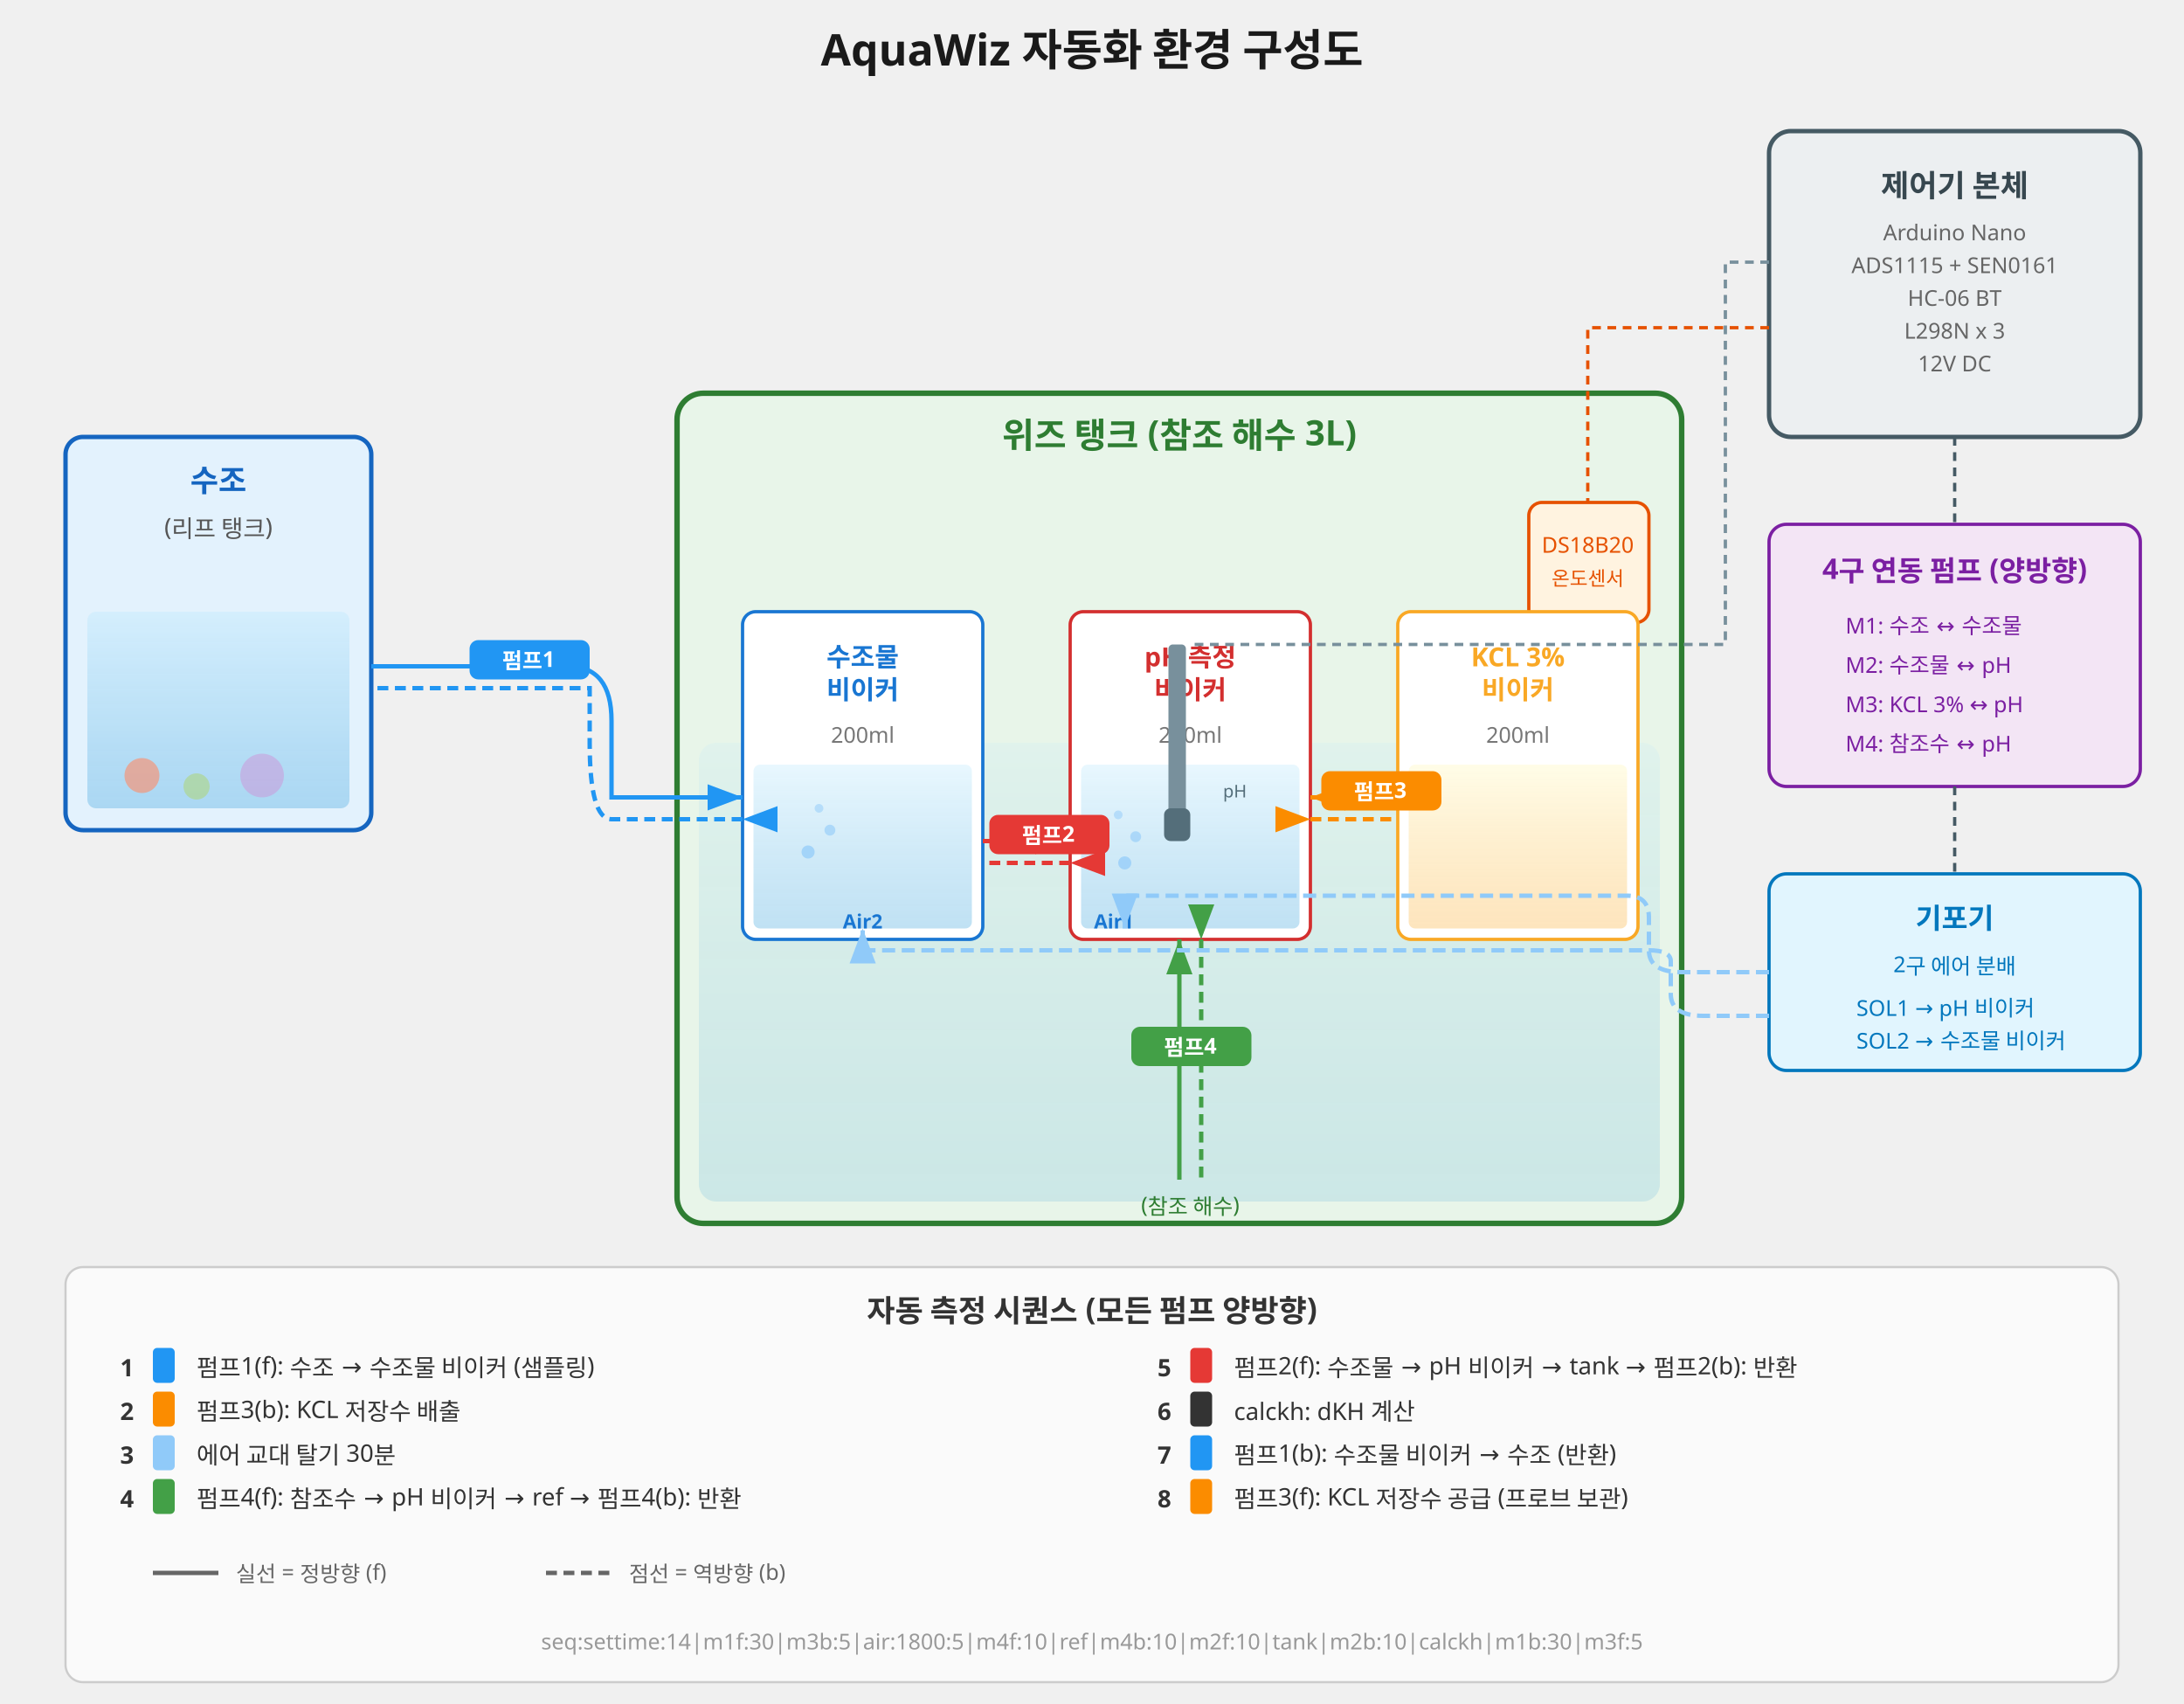
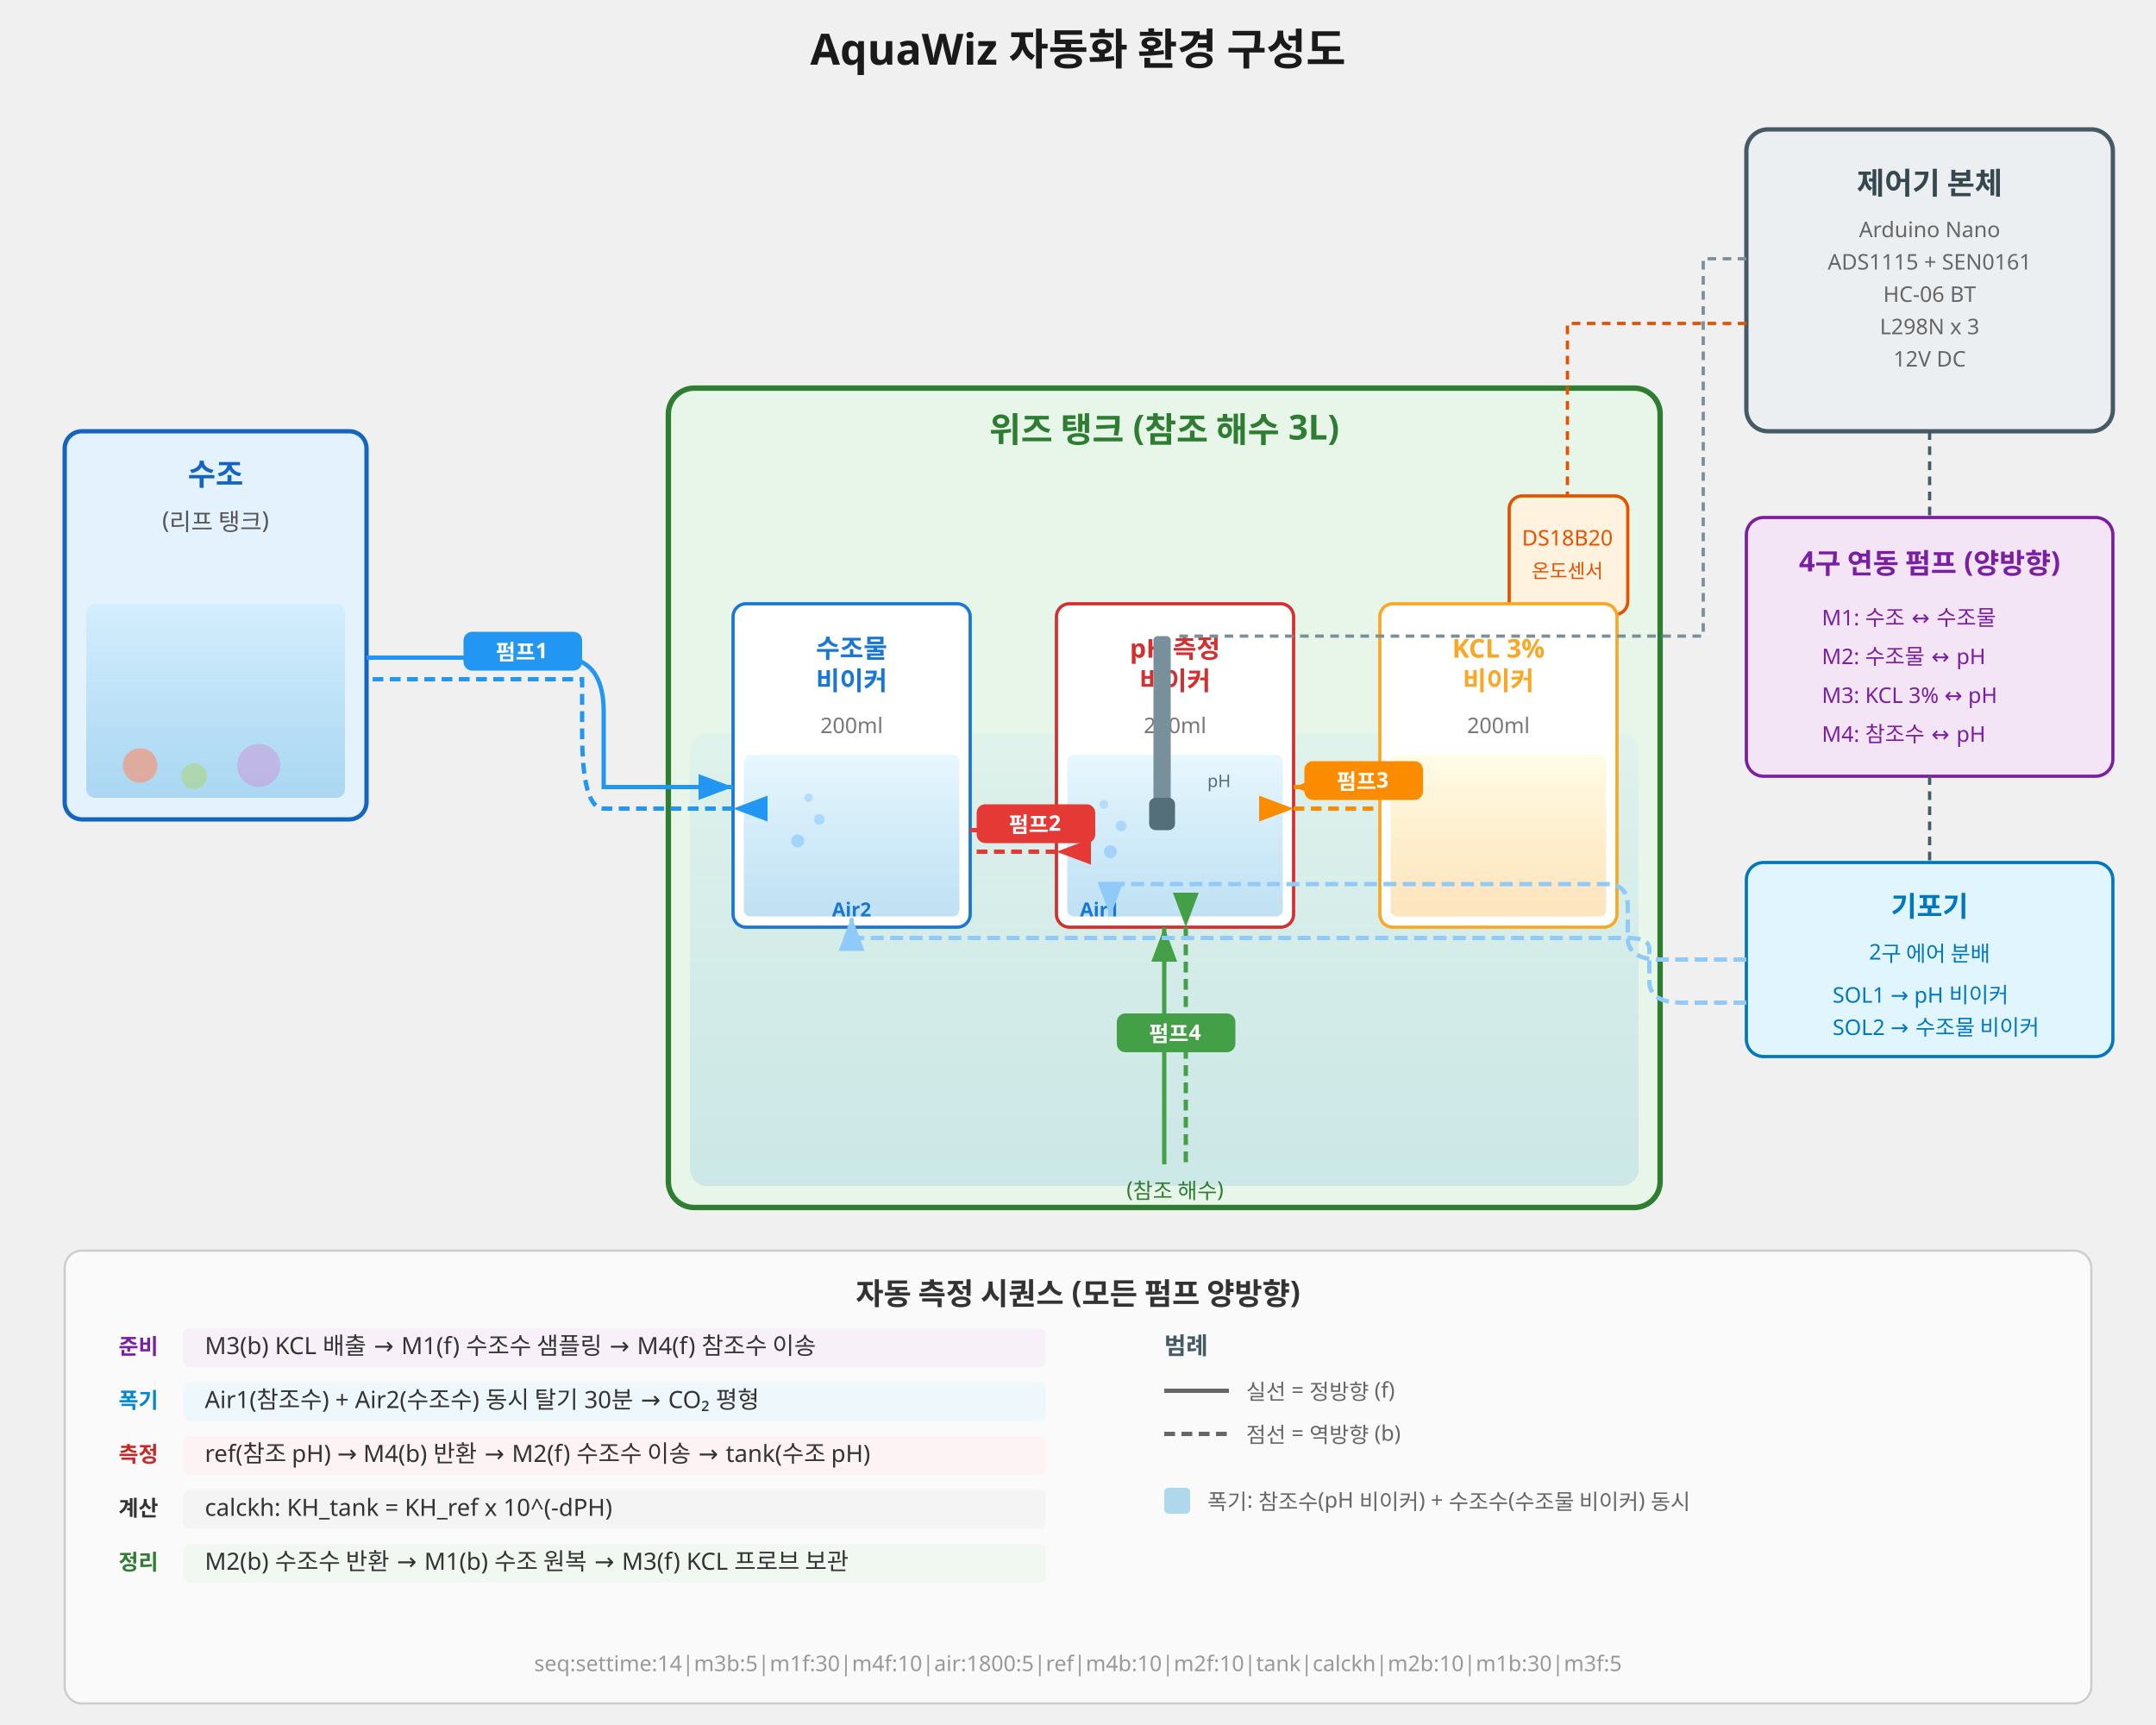
- <svg xmlns="http://www.w3.org/2000/svg" viewBox="0 0 1000 780" font-family="'Malgun Gothic', 'Apple SD Gothic Neo', sans-serif" font-size="12">
+ <svg xmlns="http://www.w3.org/2000/svg" viewBox="0 0 1000 800" font-family="'Malgun Gothic', 'Apple SD Gothic Neo', sans-serif" font-size="12">
  <defs>
    <marker id="arrow" markerWidth="8" markerHeight="6" refX="8" refY="3" orient="auto">
      <path d="M0,0 L8,3 L0,6 Z" fill="#333" />
    </marker>
    <marker id="arrow-blue" markerWidth="8" markerHeight="6" refX="8" refY="3" orient="auto">
      <path d="M0,0 L8,3 L0,6 Z" fill="#2196F3" />
    </marker>
    <marker id="arrow-red" markerWidth="8" markerHeight="6" refX="8" refY="3" orient="auto">
      <path d="M0,0 L8,3 L0,6 Z" fill="#e53935" />
    </marker>
    <marker id="arrow-green" markerWidth="8" markerHeight="6" refX="8" refY="3" orient="auto">
      <path d="M0,0 L8,3 L0,6 Z" fill="#43A047" />
    </marker>
    <marker id="arrow-orange" markerWidth="8" markerHeight="6" refX="8" refY="3" orient="auto">
      <path d="M0,0 L8,3 L0,6 Z" fill="#FB8C00" />
    </marker>
    <marker id="arrow-air" markerWidth="8" markerHeight="6" refX="8" refY="3" orient="auto">
      <path d="M0,0 L8,3 L0,6 Z" fill="#90CAF9" />
    </marker>
    <linearGradient id="water" x1="0" y1="0" x2="0" y2="1">
      <stop offset="0%" stop-color="#B3E5FC" stop-opacity="0.3" />
      <stop offset="100%" stop-color="#0288D1" stop-opacity="0.25" />
    </linearGradient>
    <linearGradient id="kcl" x1="0" y1="0" x2="0" y2="1">
      <stop offset="0%" stop-color="#FFF9C4" stop-opacity="0.4" />
      <stop offset="100%" stop-color="#F9A825" stop-opacity="0.3" />
    </linearGradient>
  </defs>
  <text x="500" y="30" text-anchor="middle" font-size="20" font-weight="bold" fill="#1a1a1a">AquaWiz 자동화 환경 구성도</text>
  <rect x="30" y="200" width="140" height="180" rx="8" fill="#E3F2FD" stroke="#1565C0" stroke-width="2" />
  <rect x="40" y="280" width="120" height="90" rx="4" fill="url(#water)" />
  <text x="100" y="225" text-anchor="middle" font-size="14" font-weight="bold" fill="#1565C0">수조</text>
  <text x="100" y="245" text-anchor="middle" font-size="11" fill="#555">(리프 탱크)</text>
  <circle cx="65" cy="355" r="8" fill="#FF8A65" opacity="0.6" />
  <circle cx="90" cy="360" r="6" fill="#AED581" opacity="0.6" />
  <circle cx="120" cy="355" r="10" fill="#CE93D8" opacity="0.5" />
  <rect x="310" y="180" width="460" height="380" rx="12" fill="#E8F5E9" stroke="#2E7D32" stroke-width="2.5" stroke-dasharray="none" />
  <text x="540" y="205" text-anchor="middle" font-size="16" font-weight="bold" fill="#2E7D32">위즈 탱크 (참조 해수 3L)</text>
  <rect x="320" y="340" width="440" height="210" rx="8" fill="url(#water)" opacity="0.5" />
  <rect x="700" y="230" width="55" height="55" rx="6" fill="#FFF3E0" stroke="#E65100" stroke-width="1.5" />
  <text x="727" y="253" text-anchor="middle" font-size="10" fill="#E65100">DS18B20</text>
  <text x="727" y="268" text-anchor="middle" font-size="9" fill="#E65100">온도센서</text>
  <line x1="727" y1="285" x2="727" y2="350" stroke="#E65100" stroke-width="2" stroke-dasharray="4,3" />
  <circle cx="727" cy="355" r="4" fill="#E65100" />
  <rect x="340" y="280" width="110" height="150" rx="6" fill="white" stroke="#1976D2" stroke-width="1.5" />
  <rect x="345" y="350" width="100" height="75" rx="3" fill="url(#water)" />
  <text x="395" y="305" text-anchor="middle" font-size="12" font-weight="bold" fill="#1976D2">수조물</text>
  <text x="395" y="320" text-anchor="middle" font-size="12" font-weight="bold" fill="#1976D2">비이커</text>
  <text x="395" y="340" text-anchor="middle" font-size="10" fill="#777">200ml</text>
  <circle cx="370" cy="390" r="3" fill="#90CAF9" opacity="0.7" />
  <circle cx="380" cy="380" r="2.5" fill="#90CAF9" opacity="0.6" />
  <circle cx="375" cy="370" r="2" fill="#90CAF9" opacity="0.5" />
  <text x="395" y="425" text-anchor="middle" font-size="9" fill="#1976D2" font-weight="bold">Air2</text>
  <rect x="490" y="280" width="110" height="150" rx="6" fill="white" stroke="#D32F2F" stroke-width="1.5" />
  <rect x="495" y="350" width="100" height="75" rx="3" fill="url(#water)" />
  <text x="545" y="305" text-anchor="middle" font-size="12" font-weight="bold" fill="#D32F2F">pH 측정</text>
  <text x="545" y="320" text-anchor="middle" font-size="12" font-weight="bold" fill="#D32F2F">비이커</text>
  <text x="545" y="340" text-anchor="middle" font-size="10" fill="#777">200ml</text>
  <rect x="535" y="295" width="8" height="80" rx="2" fill="#78909C" />
  <rect x="533" y="370" width="12" height="15" rx="3" fill="#546E7A" />
  <text x="560" y="365" font-size="8" fill="#546E7A">pH</text>
  <circle cx="515" cy="395" r="3" fill="#90CAF9" opacity="0.7" />
  <circle cx="520" cy="383" r="2.5" fill="#90CAF9" opacity="0.6" />
  <circle cx="512" cy="373" r="2" fill="#90CAF9" opacity="0.5" />
  <text x="510" y="425" text-anchor="middle" font-size="9" fill="#1976D2" font-weight="bold">Air1</text>
  <rect x="640" y="280" width="110" height="150" rx="6" fill="white" stroke="#F9A825" stroke-width="1.5" />
  <rect x="645" y="350" width="100" height="75" rx="3" fill="url(#kcl)" />
  <text x="695" y="305" text-anchor="middle" font-size="12" font-weight="bold" fill="#F9A825">KCL 3%</text>
  <text x="695" y="320" text-anchor="middle" font-size="12" font-weight="bold" fill="#F9A825">비이커</text>
  <text x="695" y="340" text-anchor="middle" font-size="10" fill="#777">200ml</text>
  <rect x="810" y="60" width="170" height="140" rx="10" fill="#ECEFF1" stroke="#455A64" stroke-width="2" />
  <text x="895" y="90" text-anchor="middle" font-size="14" font-weight="bold" fill="#37474F">제어기 본체</text>
  <text x="895" y="110" text-anchor="middle" font-size="10" fill="#666">Arduino Nano</text>
  <text x="895" y="125" text-anchor="middle" font-size="10" fill="#666">ADS1115 + SEN0161</text>
  <text x="895" y="140" text-anchor="middle" font-size="10" fill="#666">HC-06 BT</text>
  <text x="895" y="155" text-anchor="middle" font-size="10" fill="#666">L298N x 3</text>
  <text x="895" y="170" text-anchor="middle" font-size="10" fill="#666">12V DC</text>
  <rect x="810" y="240" width="170" height="120" rx="8" fill="#F3E5F5" stroke="#7B1FA2" stroke-width="1.5" />
  <text x="895" y="265" text-anchor="middle" font-size="13" font-weight="bold" fill="#7B1FA2">4구 연동 펌프 (양방향)</text>
  <text x="845" y="290" font-size="10" fill="#7B1FA2">M1: 수조 ↔ 수조물</text>
  <text x="845" y="308" font-size="10" fill="#7B1FA2">M2: 수조물 ↔ pH</text>
  <text x="845" y="326" font-size="10" fill="#7B1FA2">M3: KCL 3% ↔ pH</text>
  <text x="845" y="344" font-size="10" fill="#7B1FA2">M4: 참조수 ↔ pH</text>
  <rect x="810" y="400" width="170" height="90" rx="8" fill="#E1F5FE" stroke="#0277BD" stroke-width="1.5" />
  <text x="895" y="425" text-anchor="middle" font-size="13" font-weight="bold" fill="#0277BD">기포기</text>
  <text x="895" y="445" text-anchor="middle" font-size="10" fill="#0277BD">2구 에어 분배</text>
  <text x="850" y="465" font-size="10" fill="#0277BD">SOL1 → pH 비이커</text>
  <text x="850" y="480" font-size="10" fill="#0277BD">SOL2 → 수조물 비이커</text>
  <path d="M170,305 L260,305 Q280,305 280,330 L280,365 L340,365" fill="none" stroke="#2196F3" stroke-width="2" marker-end="url(#arrow-blue)" />
  <path d="M340,375 L280,375 Q270,375 270,340 L270,315 L170,315" fill="none" stroke="#2196F3" stroke-width="2" stroke-dasharray="5,3" marker-start="url(#arrow-blue)" />
  <rect x="215" y="293" width="55" height="18" rx="4" fill="#2196F3" />
  <text x="242" y="306" text-anchor="middle" font-size="10" fill="white" font-weight="bold">펌프1</text>
  <path d="M450,385 L490,385" fill="none" stroke="#e53935" stroke-width="2" marker-end="url(#arrow-red)" />
  <path d="M490,395 L450,395" fill="none" stroke="#e53935" stroke-width="2" stroke-dasharray="5,3" marker-start="url(#arrow-red)" />
  <rect x="453" y="373" width="55" height="18" rx="4" fill="#e53935" />
  <text x="480" y="386" text-anchor="middle" font-size="10" fill="white" font-weight="bold">펌프2</text>
  <path d="M640,365 L600,365" fill="none" stroke="#FB8C00" stroke-width="2" marker-end="url(#arrow-orange)" />
  <path d="M600,375 L640,375" fill="none" stroke="#FB8C00" stroke-width="2" stroke-dasharray="5,3" marker-start="url(#arrow-orange)" />
  <rect x="605" y="353" width="55" height="18" rx="4" fill="#FB8C00" />
  <text x="632" y="366" text-anchor="middle" font-size="10" fill="white" font-weight="bold">펌프3</text>
  <path d="M540,540 L540,430" fill="none" stroke="#43A047" stroke-width="2" marker-end="url(#arrow-green)" />
  <path d="M550,430 L550,540" fill="none" stroke="#43A047" stroke-width="2" stroke-dasharray="5,3" marker-start="url(#arrow-green)" />
  <rect x="518" y="470" width="55" height="18" rx="4" fill="#43A047" />
  <text x="545" y="483" text-anchor="middle" font-size="10" fill="white" font-weight="bold">펌프4</text>
  <text x="545" y="555" text-anchor="middle" font-size="10" fill="#2E7D32">(참조 해수)</text>
  <path d="M810,445 L770,445 Q755,445 755,435 L755,420 Q755,410 745,410 L515,410 L515,425" fill="none" stroke="#90CAF9" stroke-width="2" stroke-dasharray="6,3" marker-end="url(#arrow-air)" />
  <path d="M810,465 L780,465 Q765,465 765,455 L765,440 Q765,435 755,435 L395,435 L395,425" fill="none" stroke="#90CAF9" stroke-width="2" stroke-dasharray="6,3" marker-end="url(#arrow-air)" />
  <line x1="895" y1="200" x2="895" y2="240" stroke="#455A64" stroke-width="1.5" stroke-dasharray="4,3" />
  <line x1="895" y1="360" x2="895" y2="400" stroke="#455A64" stroke-width="1.5" stroke-dasharray="4,3" />
  <path d="M810,150 L727,150 L727,230" fill="none" stroke="#E65100" stroke-width="1.5" stroke-dasharray="4,3" />
  <path d="M810,120 L790,120 L790,295 L560,295 L545,295" fill="none" stroke="#78909C" stroke-width="1.5" stroke-dasharray="4,3" />
-   <rect x="30" y="580" width="940" height="190" rx="8" fill="#FAFAFA" stroke="#CCC" stroke-width="1" />
+   <rect x="30" y="580" width="940" height="210" rx="8" fill="#FAFAFA" stroke="#CCC" stroke-width="1" />
  <text x="500" y="605" text-anchor="middle" font-size="14" font-weight="bold" fill="#333">자동 측정 시퀀스 (모든 펌프 양방향)</text>
-   <text x="55" y="630" font-size="11" fill="#333" font-weight="bold">1</text>
-   <rect x="70" y="617" width="10" height="16" rx="2" fill="#2196F3" />
-   <text x="90" y="630" font-size="11" fill="#333">펌프1(f): 수조 → 수조물 비이커 (샘플링)</text>
-   <text x="55" y="650" font-size="11" fill="#333" font-weight="bold">2</text>
-   <rect x="70" y="637" width="10" height="16" rx="2" fill="#FB8C00" />
-   <text x="90" y="650" font-size="11" fill="#333">펌프3(b): KCL 저장수 배출</text>
-   <text x="55" y="670" font-size="11" fill="#333" font-weight="bold">3</text>
-   <rect x="70" y="657" width="10" height="16" rx="2" fill="#90CAF9" />
-   <text x="90" y="670" font-size="11" fill="#333">에어 교대 탈기 30분</text>
-   <text x="55" y="690" font-size="11" fill="#333" font-weight="bold">4</text>
-   <rect x="70" y="677" width="10" height="16" rx="2" fill="#43A047" />
-   <text x="90" y="690" font-size="11" fill="#333">펌프4(f): 참조수 → pH 비이커 → ref → 펌프4(b): 반환</text>
-   <text x="530" y="630" font-size="11" fill="#333" font-weight="bold">5</text>
-   <rect x="545" y="617" width="10" height="16" rx="2" fill="#e53935" />
-   <text x="565" y="630" font-size="11" fill="#333">펌프2(f): 수조물 → pH 비이커 → tank → 펌프2(b): 반환</text>
-   <text x="530" y="650" font-size="11" fill="#333" font-weight="bold">6</text>
-   <rect x="545" y="637" width="10" height="16" rx="2" fill="#333" />
-   <text x="565" y="650" font-size="11" fill="#333">calckh: dKH 계산</text>
-   <text x="530" y="670" font-size="11" fill="#333" font-weight="bold">7</text>
-   <rect x="545" y="657" width="10" height="16" rx="2" fill="#2196F3" />
-   <text x="565" y="670" font-size="11" fill="#333">펌프1(b): 수조물 비이커 → 수조 (반환)</text>
-   <text x="530" y="690" font-size="11" fill="#333" font-weight="bold">8</text>
-   <rect x="545" y="677" width="10" height="16" rx="2" fill="#FB8C00" />
-   <text x="565" y="690" font-size="11" fill="#333">펌프3(f): KCL 저장수 공급 (프로브 보관)</text>
-   <line x1="70" y1="720" x2="100" y2="720" stroke="#666" stroke-width="2" />
-   <text x="108" y="724" font-size="10" fill="#666">실선 = 정방향 (f)</text>
-   <line x1="250" y1="720" x2="280" y2="720" stroke="#666" stroke-width="2" stroke-dasharray="5,3" />
-   <text x="288" y="724" font-size="10" fill="#666">점선 = 역방향 (b)</text>
-   <text x="500" y="755" text-anchor="middle" font-size="10" fill="#999">seq:settime:14|m1f:30|m3b:5|air:1800:5|m4f:10|ref|m4b:10|m2f:10|tank|m2b:10|calckh|m1b:30|m3f:5</text>
+   <text x="55" y="628" font-size="10" font-weight="bold" fill="#7B1FA2">준비</text>
+   <rect x="85" y="616" width="400" height="18" rx="3" fill="#F3E5F5" opacity="0.5" />
+   <text x="95" y="628" font-size="11" fill="#333">M3(b) KCL 배출 → M1(f) 수조수 샘플링 → M4(f) 참조수 이송</text>
+   <text x="55" y="653" font-size="10" font-weight="bold" fill="#0288D1">폭기</text>
+   <rect x="85" y="641" width="400" height="18" rx="3" fill="#E1F5FE" opacity="0.5" />
+   <text x="95" y="653" font-size="11" fill="#333">Air1(참조수) + Air2(수조수) 동시 탈기 30분 → CO₂ 평형</text>
+   <text x="55" y="678" font-size="10" font-weight="bold" fill="#C62828">측정</text>
+   <rect x="85" y="666" width="400" height="18" rx="3" fill="#FFEBEE" opacity="0.5" />
+   <text x="95" y="678" font-size="11" fill="#333">ref(참조 pH) → M4(b) 반환 → M2(f) 수조수 이송 → tank(수조 pH)</text>
+   <text x="55" y="703" font-size="10" font-weight="bold" fill="#333">계산</text>
+   <rect x="85" y="691" width="400" height="18" rx="3" fill="#EEEEEE" opacity="0.5" />
+   <text x="95" y="703" font-size="11" fill="#333">calckh: KH_tank = KH_ref x 10^(-dPH)</text>
+   <text x="55" y="728" font-size="10" font-weight="bold" fill="#2E7D32">정리</text>
+   <rect x="85" y="716" width="400" height="18" rx="3" fill="#E8F5E9" opacity="0.5" />
+   <text x="95" y="728" font-size="11" fill="#333">M2(b) 수조수 반환 → M1(b) 수조 원복 → M3(f) KCL 프로브 보관</text>
+   <text x="540" y="628" font-size="11" font-weight="bold" fill="#455A64">범례</text>
+   <line x1="540" y1="645" x2="570" y2="645" stroke="#666" stroke-width="2" />
+   <text x="578" y="649" font-size="10" fill="#666">실선 = 정방향 (f)</text>
+   <line x1="540" y1="665" x2="570" y2="665" stroke="#666" stroke-width="2" stroke-dasharray="5,3" />
+   <text x="578" y="669" font-size="10" fill="#666">점선 = 역방향 (b)</text>
+   <rect x="540" y="690" width="12" height="12" rx="2" fill="#0288D1" opacity="0.3" />
+   <text x="560" y="700" font-size="10" fill="#666">폭기: 참조수(pH 비이커) + 수조수(수조물 비이커) 동시</text>
+   <text x="500" y="775" text-anchor="middle" font-size="10" fill="#999">seq:settime:14|m3b:5|m1f:30|m4f:10|air:1800:5|ref|m4b:10|m2f:10|tank|calckh|m2b:10|m1b:30|m3f:5</text>
</svg>
